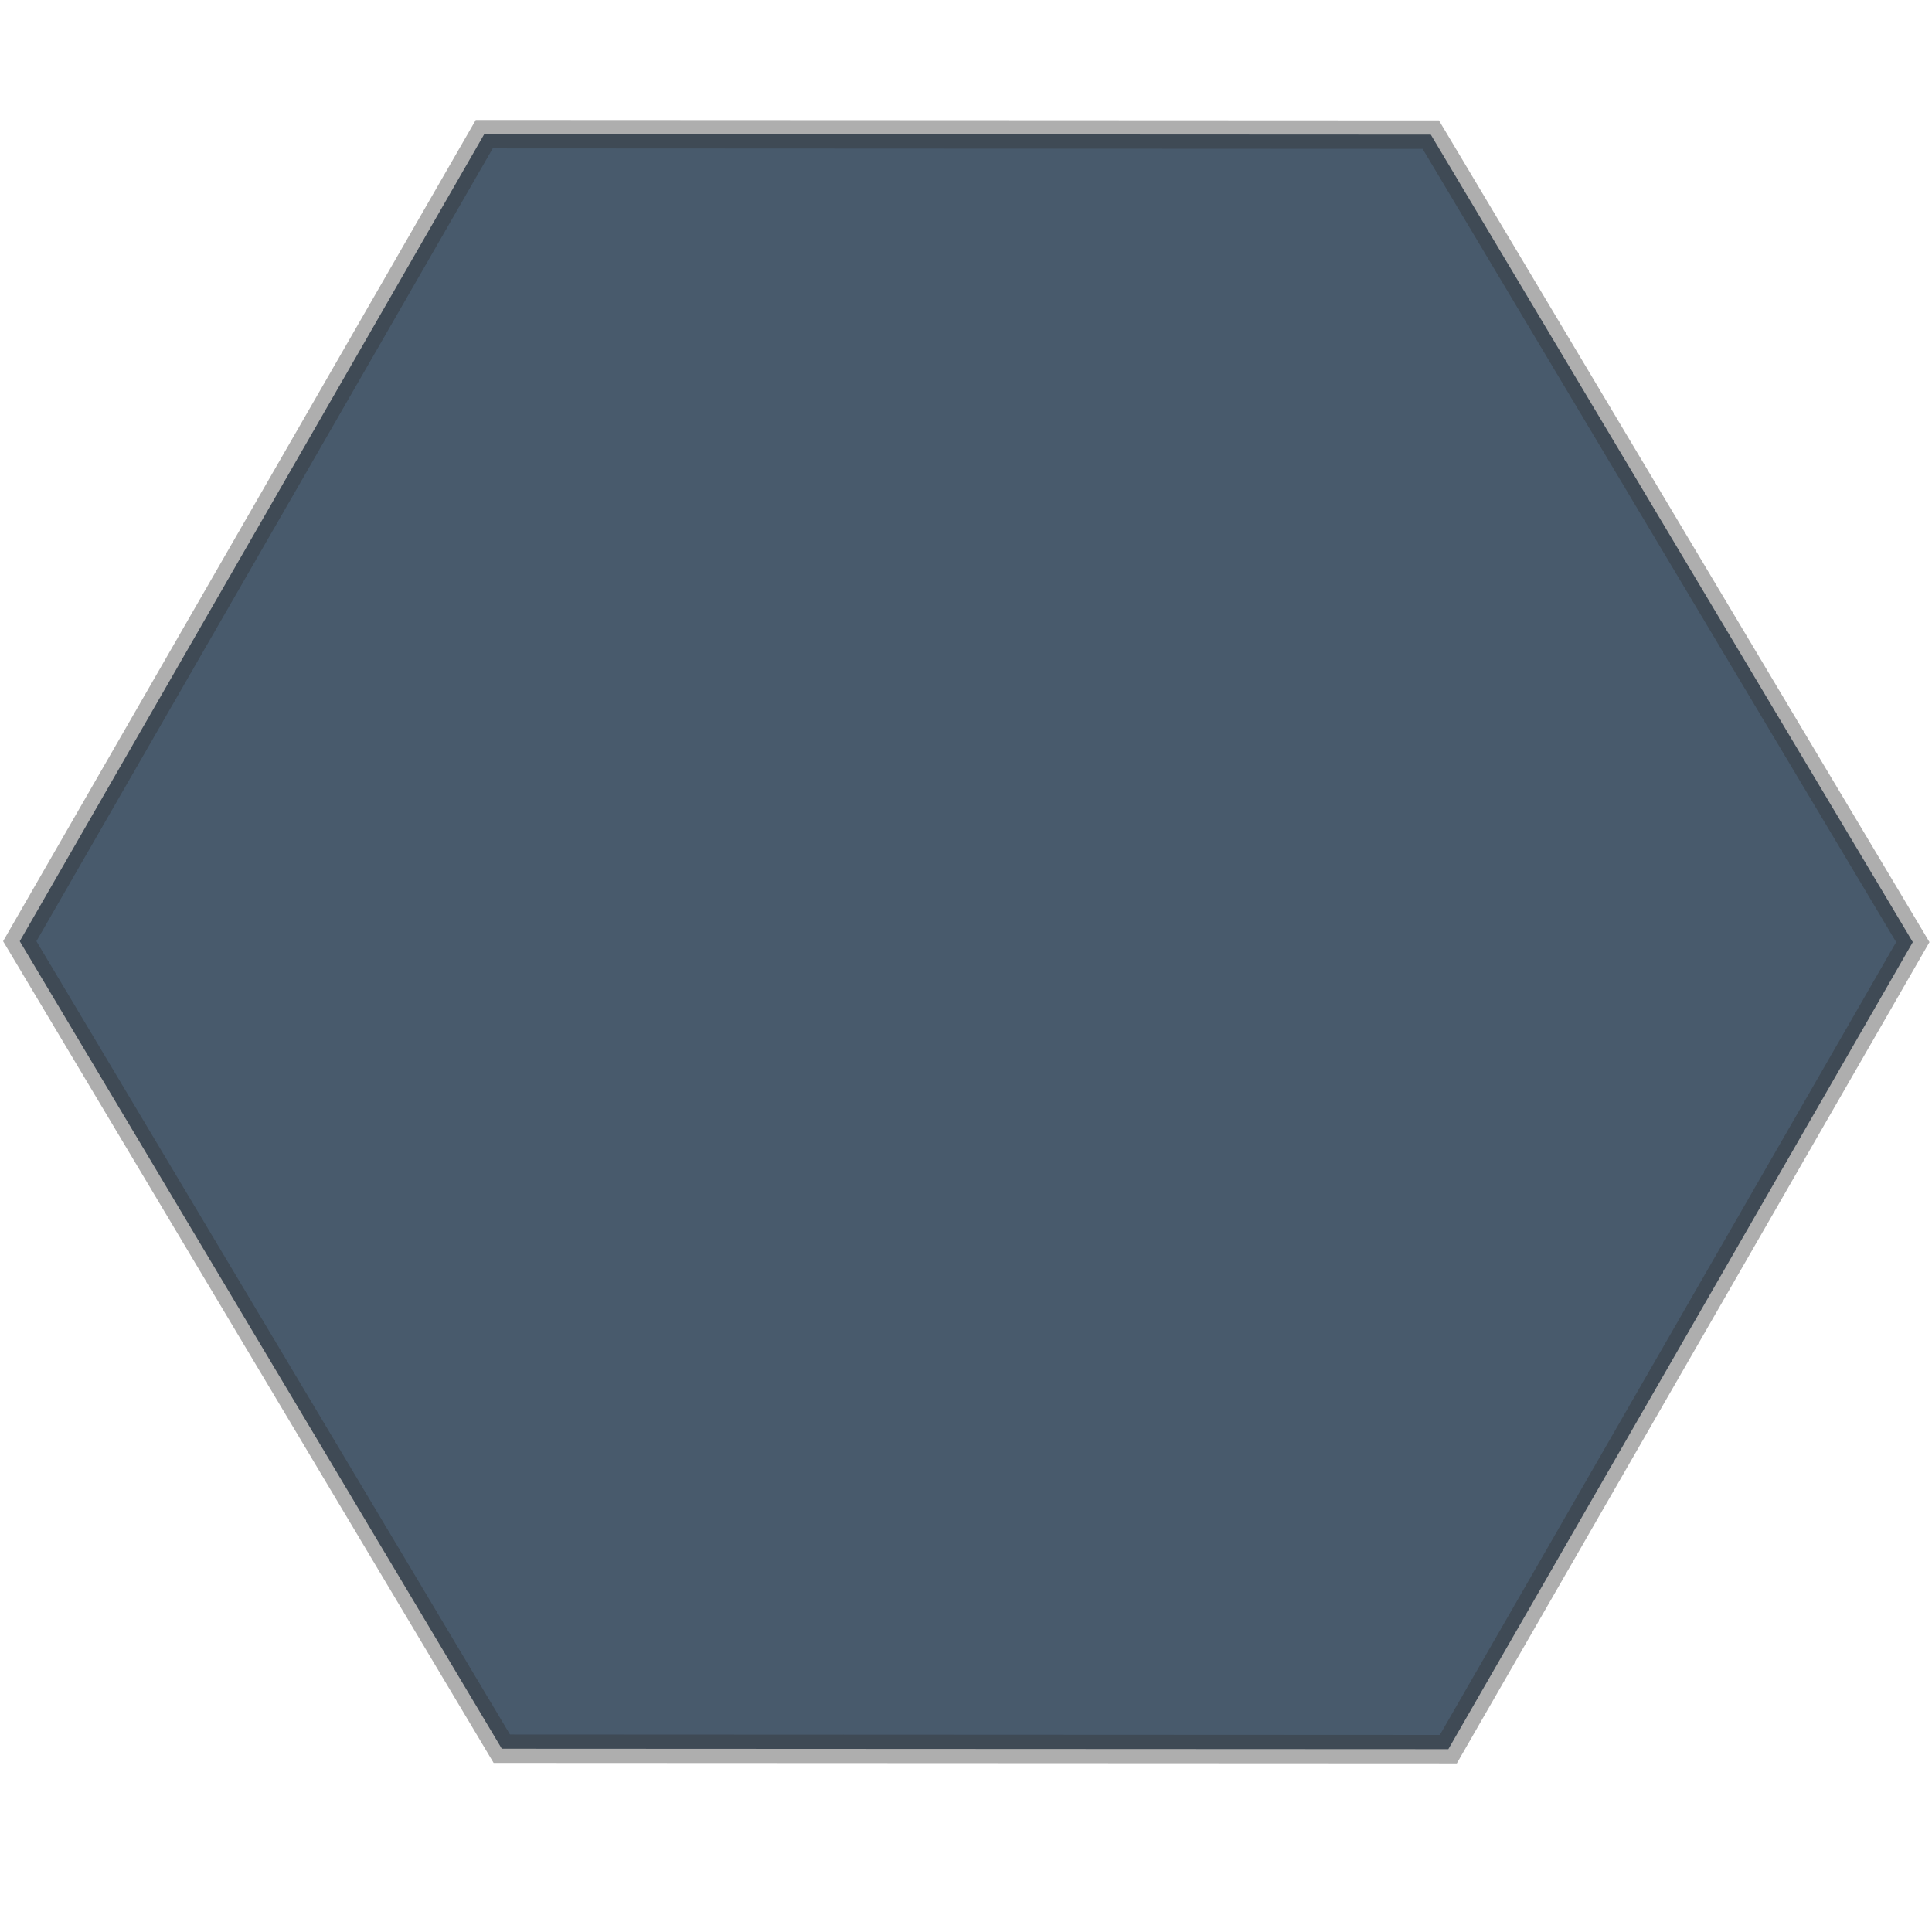
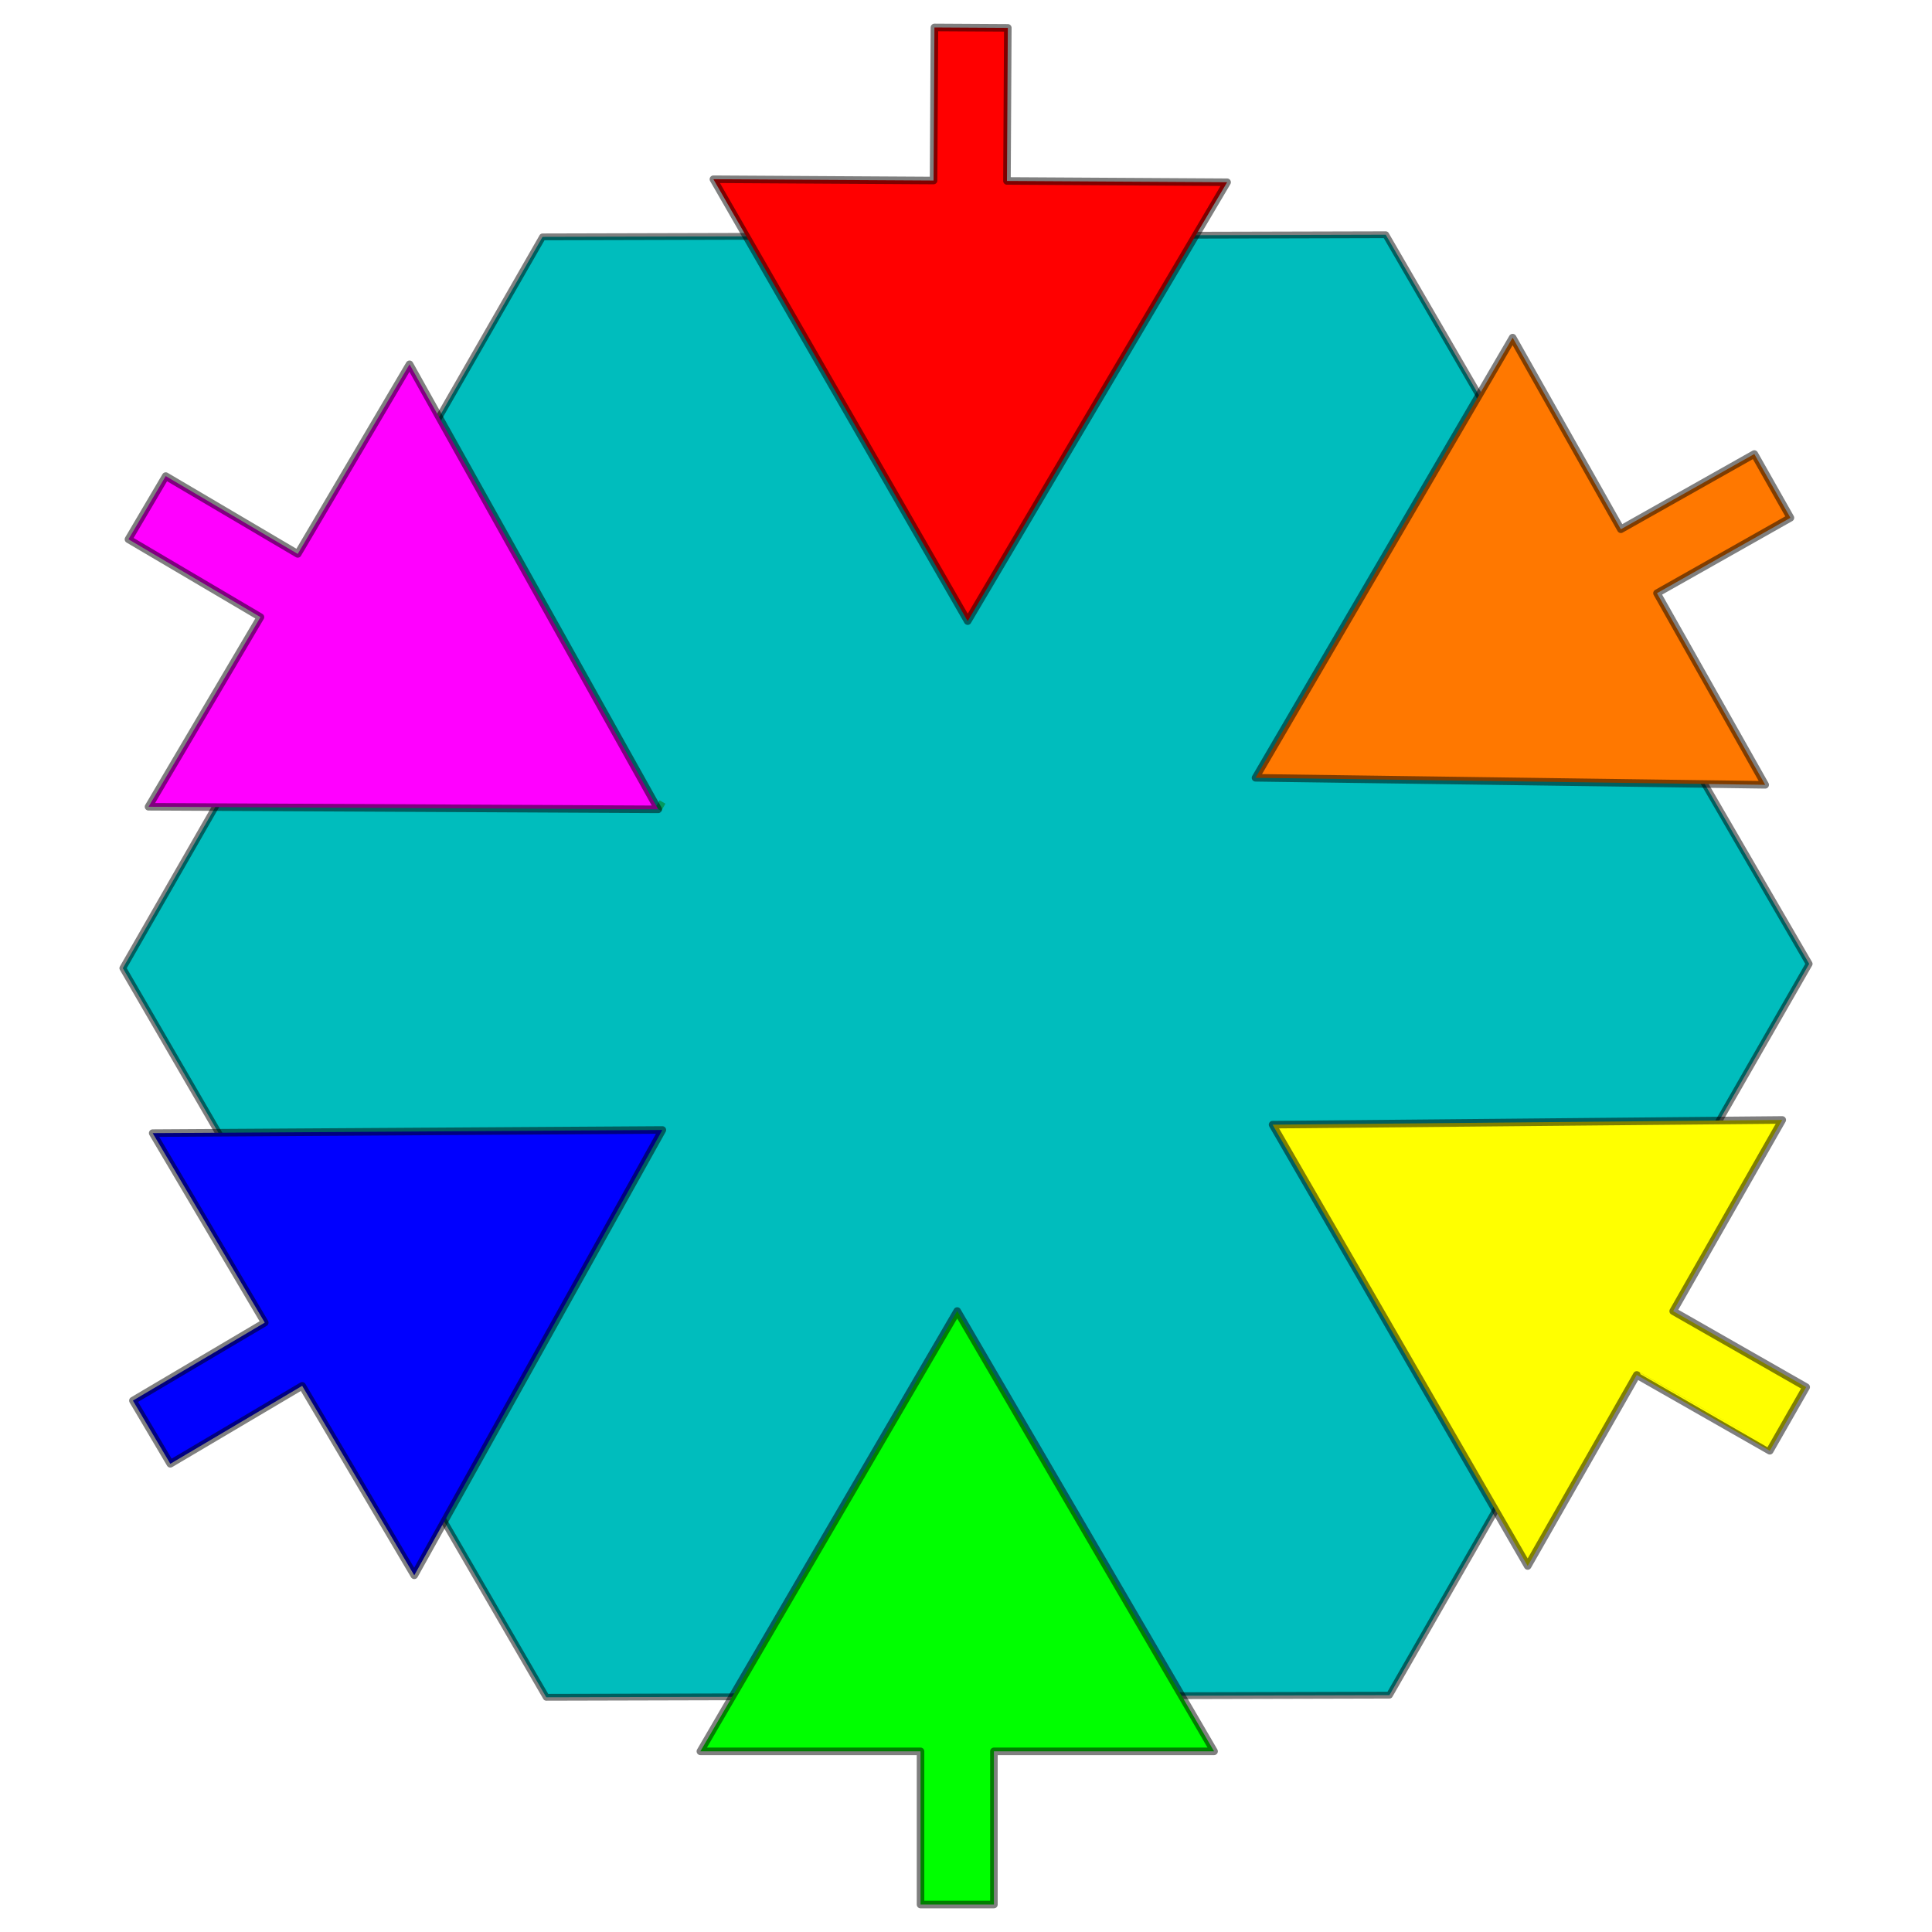
- <svg xmlns="http://www.w3.org/2000/svg" width="128" height="128" viewBox="0 0 33.867 33.867" version="1.1" id="svg8">
-   <defs id="defs2" />
-   <g id="layer1" transform="translate(0,-263.1333)">
-     <path style="fill:#485a6c;fill-opacity:1;stroke:#323232;stroke-width:0.335;stroke-miterlimit:4;stroke-dasharray:none;stroke-dashoffset:0;stroke-opacity:0.392" id="path815" d="m 25.615,287.889 -10.432,3.456 -8.209,-7.306 2.223,-10.762 10.432,-3.456 8.209,7.306 z" transform="matrix(1.438295,0.4682791,-0.4594755,1.411255,120.8246,-124.4848)" />
+ <svg xmlns="http://www.w3.org/2000/svg" xmlns:ns1="http://inkpad.envoza.com/svg_extensions" height="512pt" viewBox="0,0,512,512" width="512pt" version="1.1">
+   <defs />
+   <g id="arrows" ns1:layerName="arrows">
+     <path stroke="#000000" stroke-opacity="0.5" stroke-width="1.8" d="M368.221+449.233L144.768+449.804L32.548+256.574L143.779+62.773L367.231+62.202L479.452+255.432L368.221+449.233Z" fill="#00bdbd" opacity="1" stroke-linejoin="round" />
+     <path stroke="#000000" stroke-width="2" ns1:shadowRadius="5" ns1:shadowOpacity="0.5" fill="#00ff00" ns1:shadowAngle="0.802333" stroke-linejoin="round" opacity="1" d="M253.674+347.431L185.604+464.122L243.95+464.122C243.95+483.792+243.95+504.411+243.95+504.728L263.398+504.728C263.398+504.411+263.398+483.794+263.398+464.122L321.744+464.122L253.674+347.431Z" ns1:shadowOffset="5" stroke-opacity="0.5" ns1:shadowColor="#000000" />
+     <path stroke="#000000" stroke-width="2" ns1:shadowRadius="5" ns1:shadowOpacity="0.5" fill="#ffff00" ns1:shadowAngle="0.802333" stroke-linejoin="round" opacity="1" d="M472.318+296.796L337.242+298.05L404.856+415.007L433.762+364.372C450.78+374.086+469.013+384.466+469.013+384.467L478.661+367.601C478.661+367.601+460.43+357.184+443.411+347.469L472.318+296.796Z" ns1:shadowOffset="5" stroke-opacity="0.5" ns1:shadowColor="#000000" />
+     <path stroke="#000000" stroke-width="2" ns1:shadowRadius="5" ns1:shadowOpacity="0.5" fill="#ff7800" ns1:shadowAngle="0.802333" stroke-linejoin="round" opacity="1" d="M400.867+89.472L332.721+206.125L467.797+207.986L439.118+157.2C456.243+147.53+474.207+137.376+474.483+137.22L464.91+120.316C464.634+120.472+446.672+130.588+429.546+140.259L400.867+89.472Z" ns1:shadowOffset="5" stroke-opacity="0.5" ns1:shadowColor="#000000" />
+     <path stroke="#000000" stroke-width="2" ns1:shadowRadius="5" ns1:shadowOpacity="0.5" fill="#ff0000" ns1:shadowAngle="0.802333" stroke-linejoin="round" opacity="1" d="M247.634+7.272C247.632+7.589+247.52+28.185+247.406+47.84L189.061+47.498L256.447+164.607L325.2+48.296L266.855+47.954C266.968+28.298+267.081+7.703+267.083+7.386L247.634+7.272Z" ns1:shadowOffset="5" stroke-opacity="0.5" ns1:shadowColor="#000000" />
+     <path stroke="#007800" stroke-opacity="0.5" stroke-width="1.8" d="M174.456+214.47L175.567+212.534" fill="none" opacity="1" stroke-linejoin="round" />
+     <path stroke="#000000" stroke-width="2" ns1:shadowRadius="5" ns1:shadowOpacity="0.5" fill="#ff00ff" ns1:shadowAngle="0.802333" stroke-linejoin="round" opacity="1" d="M108.532+96.537L78.903+146.792C61.962+136.797+44.192+126.327+43.919+126.166L34.042+142.918C34.316+143.079+52.085+153.548+69.027+163.544L39.36+213.798L174.436+214.482L108.532+96.537Z" ns1:shadowOffset="5" stroke-opacity="0.5" ns1:shadowColor="#000000" />
+     <path stroke="#000000" stroke-width="2" ns1:shadowRadius="5" ns1:shadowOpacity="0.5" fill="#0000ff" ns1:shadowAngle="0.802333" stroke-linejoin="round" opacity="1" d="M175.538+299.455L40.462+300.291L70.166+350.508C53.243+360.52+35.493+371.01+35.22+371.172L45.134+387.923C45.407+387.762+63.158+377.271+80.081+367.259L109.785+417.476L175.538+299.455Z" ns1:shadowOffset="5" stroke-opacity="0.5" ns1:shadowColor="#000000" />
  </g>
</svg>
